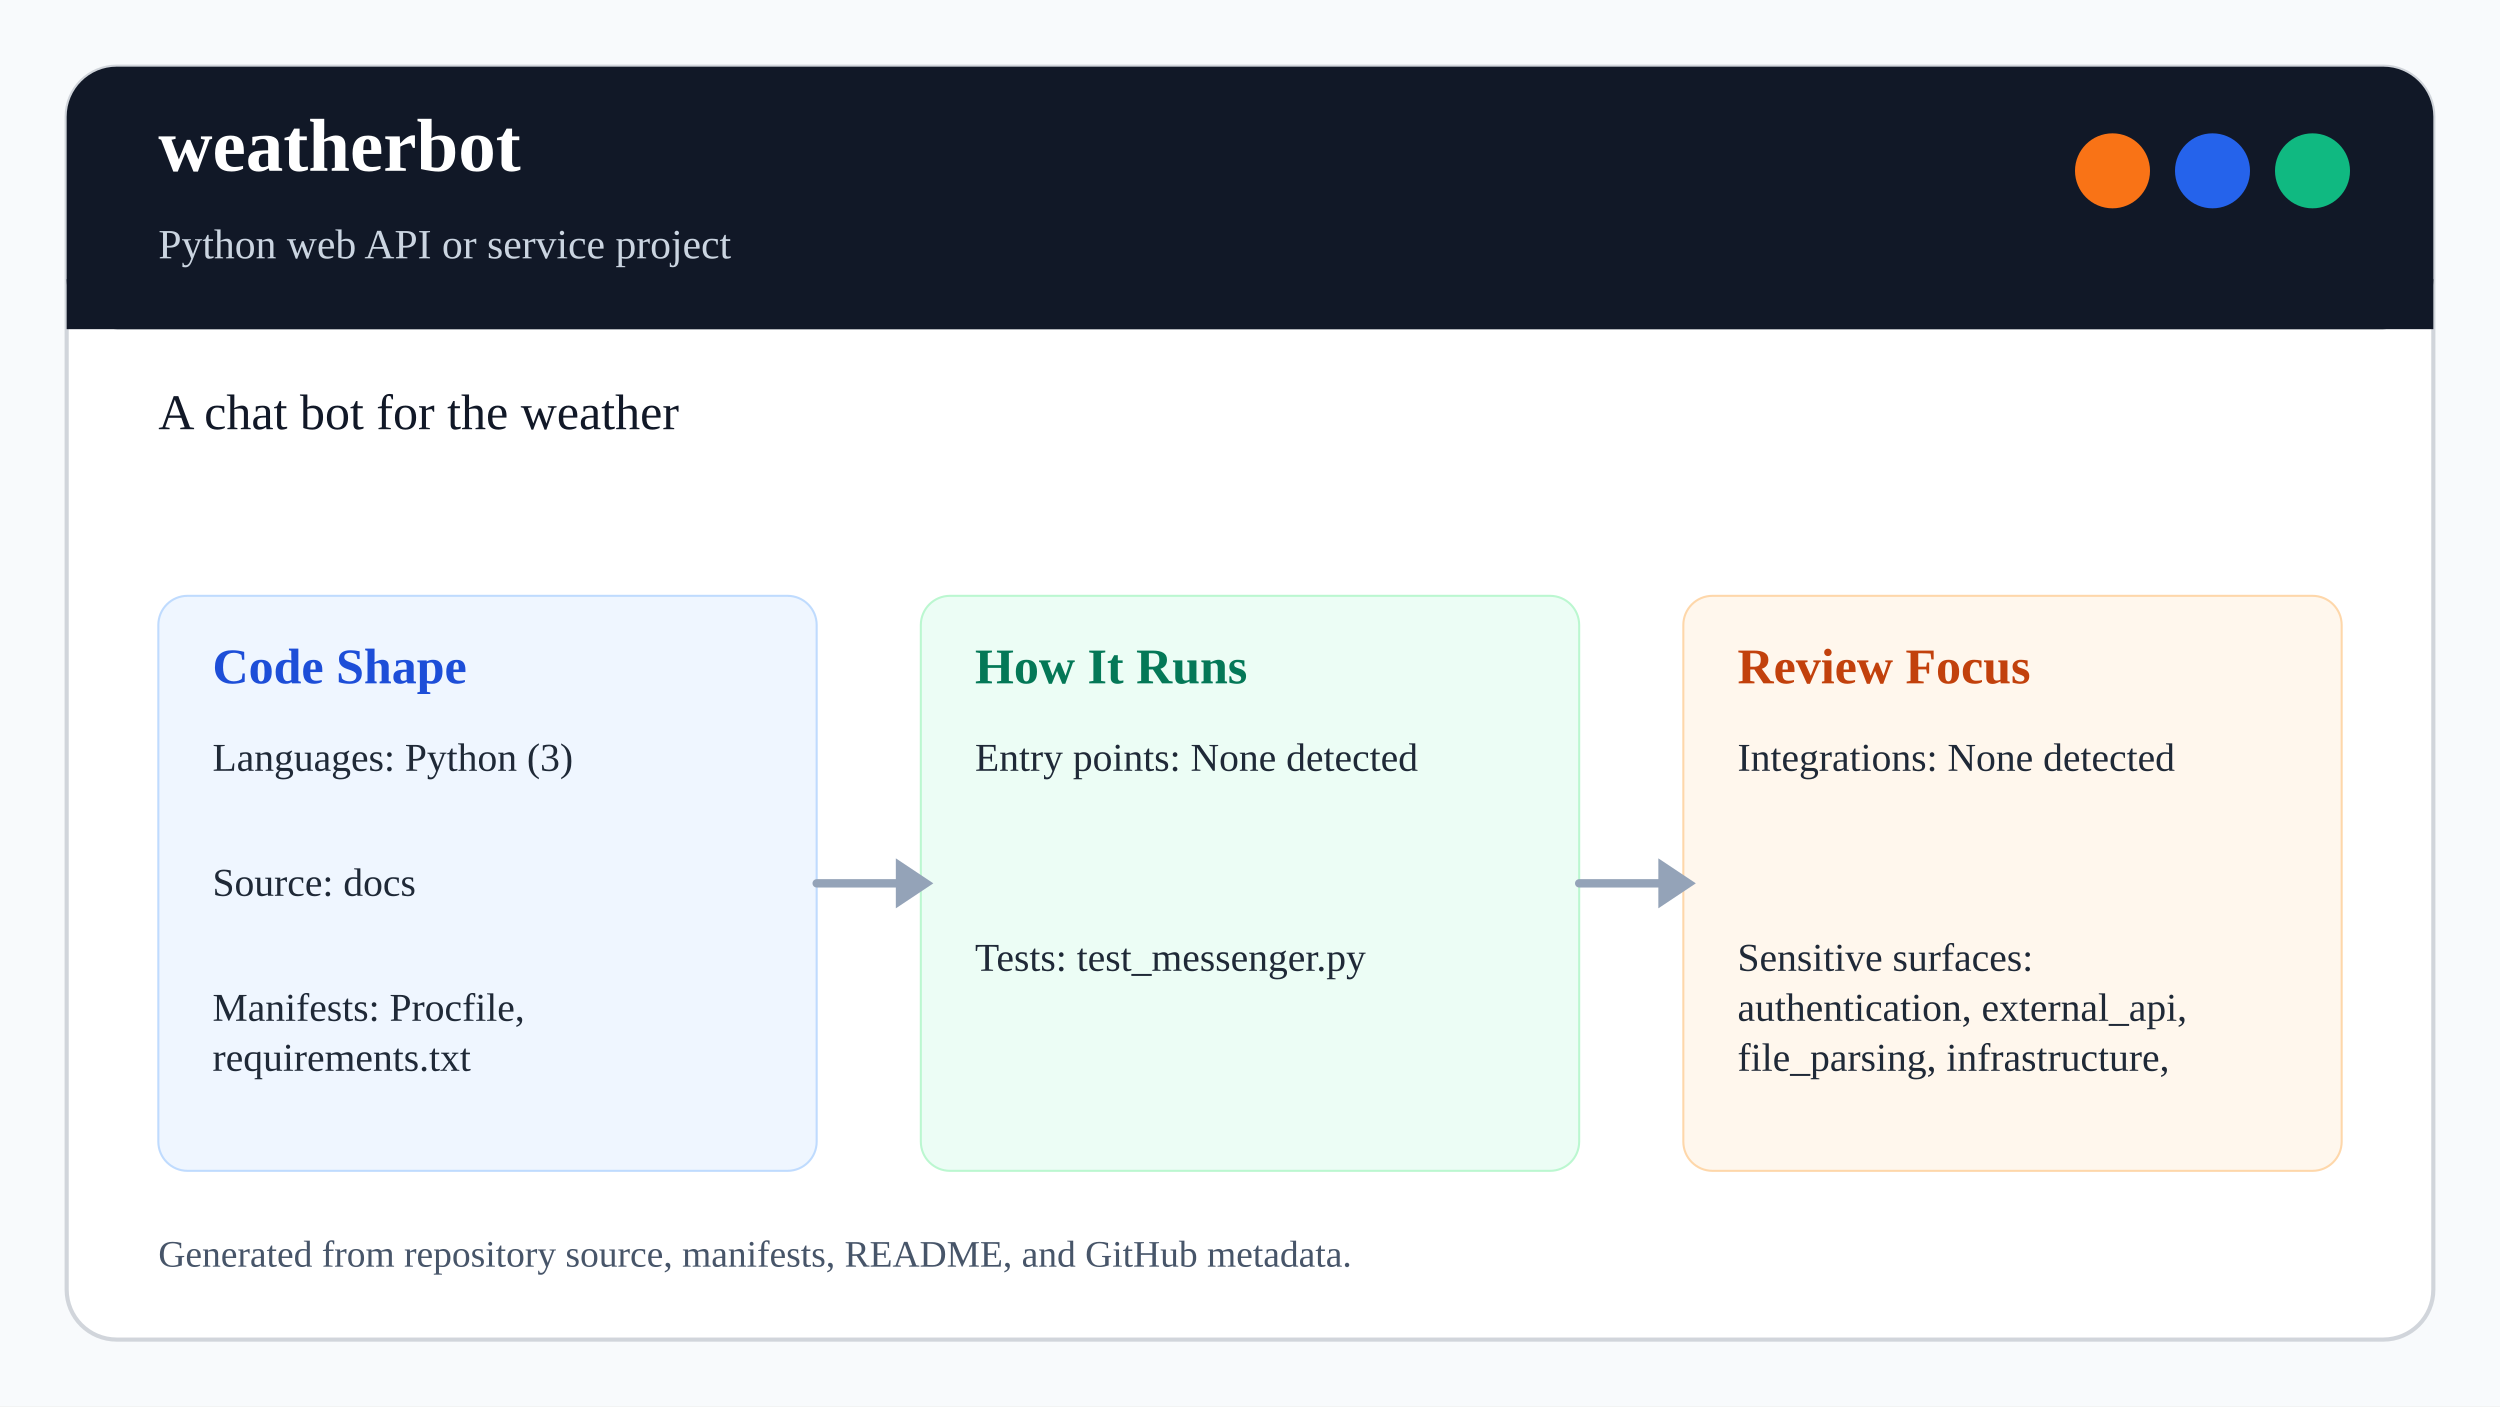
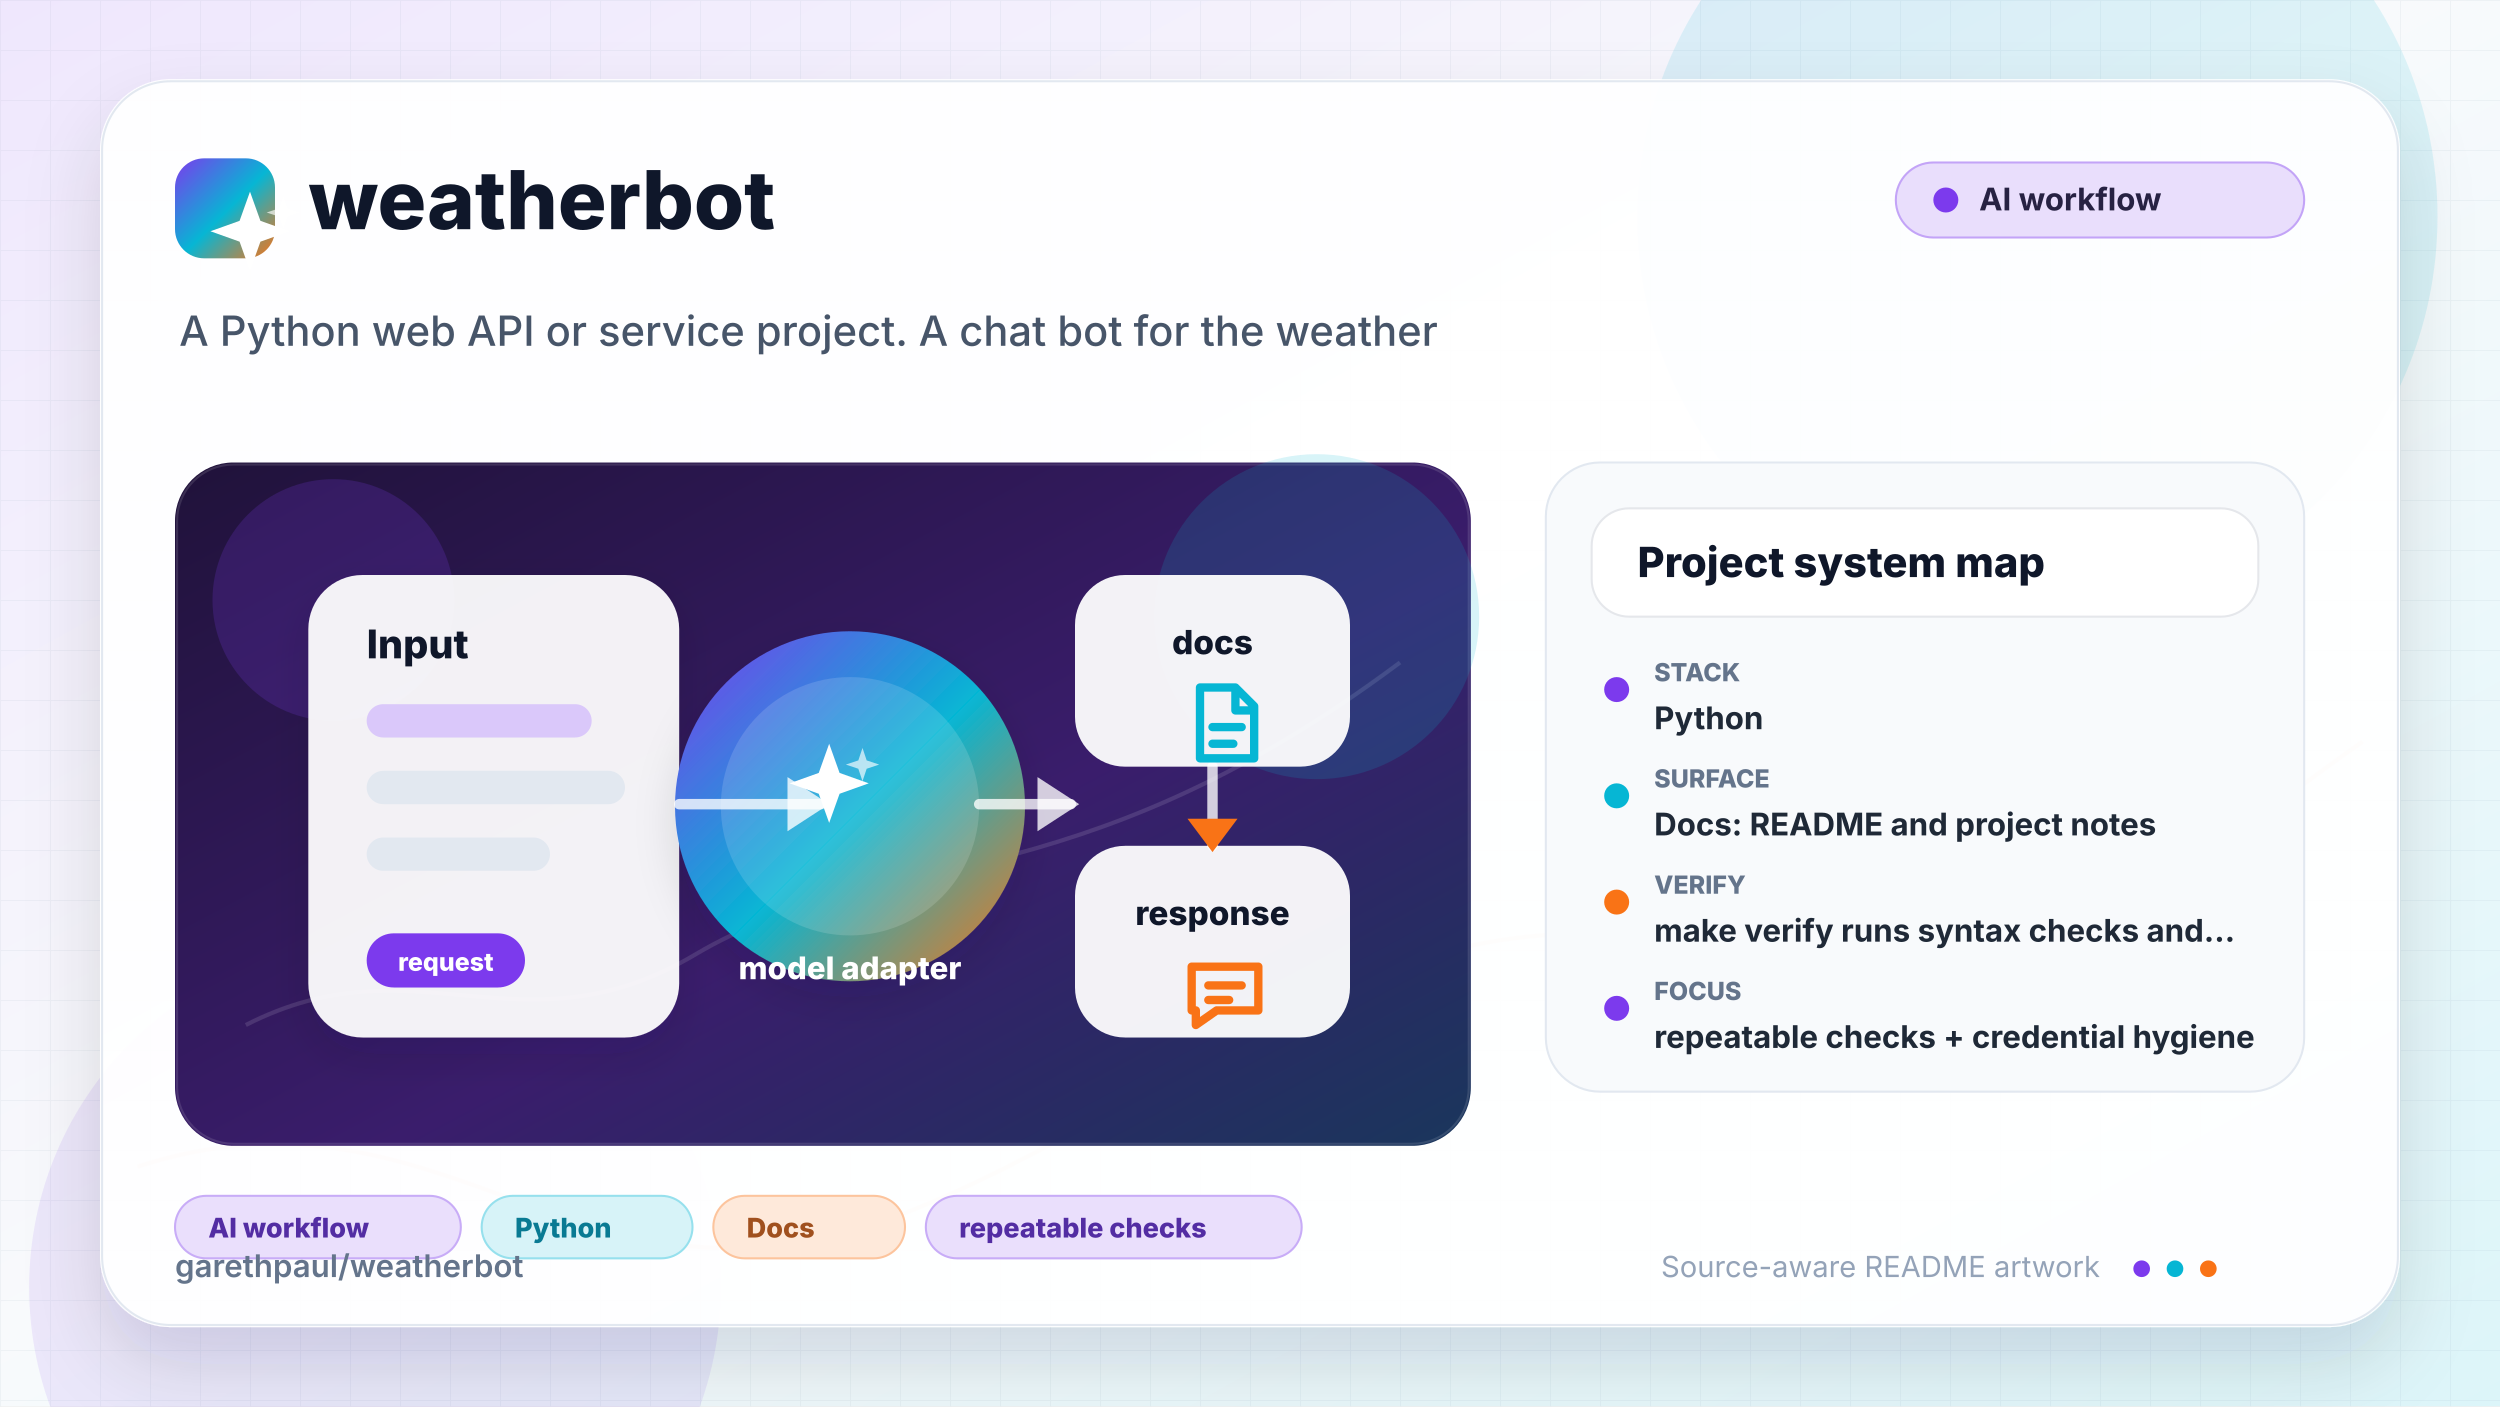
- <svg xmlns="http://www.w3.org/2000/svg" width="1200" height="675" viewBox="0 0 1200 675" role="img" aria-labelledby="title desc">
-   <rect width="1200" height="675" fill="#f8fafc" />
-   <rect x="32" y="32" width="1136" height="611" rx="24" fill="#ffffff" stroke="#d1d5db" stroke-width="2" />
-   <rect x="32" y="32" width="1136" height="126" rx="24" fill="#111827" />
-   <path d="M32 134h1136v24H32z" fill="#111827" />
-   <circle cx="1062" cy="82" r="18" fill="#2563eb" />
-   <circle cx="1110" cy="82" r="18" fill="#10b981" />
-   <circle cx="1014" cy="82" r="18" fill="#f97316" />
-   <text x="76" y="82" font-size="36" fill="#ffffff" font-weight="700">weatherbot</text>
-   <text x="76" y="124" font-size="20" fill="#cbd5e1">Python web API or service project</text>
-   <text x="76" y="206" font-size="24" fill="#111827">A chat bot for the weather</text>
-   <rect x="76" y="286" width="316" height="276" rx="14" fill="#eff6ff" stroke="#bfdbfe" />
-   <text x="102" y="328" font-size="24" font-weight="700" fill="#1d4ed8">Code Shape</text>
-   <text x="102" y="370" font-size="19" fill="#1f2937">Languages: Python (3)</text>
-   <text x="102" y="430" font-size="19" fill="#1f2937">Source: docs</text>
-   <text x="102" y="490" font-size="19" fill="#1f2937">Manifests: Procfile,</text>
-   <text x="102" y="514" font-size="19" fill="#1f2937">requirements.txt</text>
-   <rect x="442" y="286" width="316" height="276" rx="14" fill="#ecfdf5" stroke="#bbf7d0" />
-   <text x="468" y="328" font-size="24" font-weight="700" fill="#047857">How It Runs</text>
-   <text x="468" y="370" font-size="19" fill="#1f2937">Entry points: None detected</text>
-   <text x="468" y="466" font-size="19" fill="#1f2937">Tests: test_messenger.py</text>
-   <rect x="808" y="286" width="316" height="276" rx="14" fill="#fff7ed" stroke="#fed7aa" />
-   <text x="834" y="328" font-size="24" font-weight="700" fill="#c2410c">Review Focus</text>
-   <text x="834" y="370" font-size="19" fill="#1f2937">Integrations: None detected</text>
-   <text x="834" y="466" font-size="19" fill="#1f2937">Sensitive surfaces:</text>
-   <text x="834" y="490" font-size="19" fill="#1f2937">authentication, external_api,</text>
-   <text x="834" y="514" font-size="19" fill="#1f2937">file_parsing, infrastructure,</text>
-   <path d="M392 424h50" stroke="#94a3b8" stroke-width="4" stroke-linecap="round" />
-   <path d="M430 412l18 12-18 12z" fill="#94a3b8" />
-   <path d="M758 424h50" stroke="#94a3b8" stroke-width="4" stroke-linecap="round" />
-   <path d="M796 412l18 12-18 12z" fill="#94a3b8" />
-   <text x="76" y="608" font-size="18" fill="#475569">Generated from repository source, manifests, README, and GitHub metadata.</text>
+ <svg xmlns="http://www.w3.org/2000/svg" width="1200" height="675" viewBox="0 0 1200 675" role="img" aria-labelledby="p1xrw892-title p1xrw892-desc">
+   <defs>
+     <linearGradient id="p1xrw892-bg" x1="0" y1="0" x2="1" y2="1">
+       <stop offset="0%" stop-color="#efe7fd" />
+       <stop offset="48%" stop-color="#f8fafc" />
+       <stop offset="100%" stop-color="#dcf5f9" />
+     </linearGradient>
+     <linearGradient id="p1xrw892-stage" x1="0" y1="0" x2="1" y2="1">
+       <stop offset="0%" stop-color="#20123a" />
+       <stop offset="58%" stop-color="#3a1d6c" />
+       <stop offset="100%" stop-color="#1a365c" />
+     </linearGradient>
+     <linearGradient id="p1xrw892-accent" x1="0" y1="0" x2="1" y2="1">
+       <stop offset="0%" stop-color="#7c3aed" />
+       <stop offset="52%" stop-color="#06b6d4" />
+       <stop offset="100%" stop-color="#f97316" />
+     </linearGradient>
+     <linearGradient id="p1xrw892-soft" x1="0" y1="0" x2="1" y2="1">
+       <stop offset="0%" stop-color="#e0d0fb" />
+       <stop offset="100%" stop-color="#fee0cc" />
+     </linearGradient>
+     <filter id="p1xrw892-shadow" x="-20%" y="-20%" width="140%" height="150%">
+       <feDropShadow dx="0" dy="18" stdDeviation="18" flood-color="#0f172a" flood-opacity="0.14" />
+     </filter>
+     <filter id="p1xrw892-miniShadow" x="-20%" y="-20%" width="140%" height="150%">
+       <feDropShadow dx="0" dy="8" stdDeviation="10" flood-color="#0f172a" flood-opacity="0.12" />
+     </filter>
+     <pattern id="p1xrw892-grid" width="24" height="24" patternUnits="userSpaceOnUse">
+       <path d="M24 0H0v24" fill="none" stroke="#94a3b8" stroke-opacity="0.16" stroke-width="1" />
+     </pattern>
+     <style>
+       .label { font: 700 13px ui-sans-serif, system-ui, -apple-system, BlinkMacSystemFont, "Segoe UI", sans-serif; letter-spacing: 0; text-transform: uppercase; }
+       .body { font-family: ui-sans-serif, system-ui, -apple-system, BlinkMacSystemFont, "Segoe UI", sans-serif; letter-spacing: 0; }
+     </style>
+   </defs>
+   <rect width="1200" height="675" fill="url(#p1xrw892-bg)" />
+   <rect width="1200" height="675" fill="url(#p1xrw892-grid)" opacity="0.65" />
+   <circle cx="180" cy="618" r="166" fill="#7c3aed" opacity="0.10" />
+   <circle cx="978" cy="104" r="192" fill="#06b6d4" opacity="0.12" />
+   <path d="M66 560 C214 512 278 642 430 584 C576 528 676 408 838 462 C966 504 1034 426 1134 356" fill="none" stroke="#f97316" stroke-width="2" stroke-opacity="0.18" />
+   <rect x="48" y="38" width="1104" height="599" rx="34" fill="#ffffff" opacity="0.94" filter="url(#p1xrw892-shadow)" />
+   <rect x="49" y="39" width="1102" height="597" rx="33" fill="none" stroke="#e2e8f0" stroke-width="1" />
+   <g class="body">
+     <rect x="84" y="76" width="48" height="48" rx="14" fill="url(#p1xrw892-accent)" />
+     <path d="M22 2l5 14 14 5-14 5-5 14-5-14-14-5 14-5z" transform="translate(98 90)" fill="#ffffff" />
+     <path d="M38 4l2 6 6 2-6 2-2 6-2-6-6-2 6-2z" transform="translate(98 90)" fill="#ffffff" opacity="0.65" />
+     <text x="148" y="110" fill="#0f172a" font-size="39" font-weight="800">weatherbot</text>
+     <rect x="910" y="78" width="196" height="36" rx="18" fill="#e9defc" stroke="#c3a4f7" />
+     <circle cx="934" cy="96" r="6" fill="#7c3aed" />
+     <text x="950" y="101" fill="#272243" font-size="15" font-weight="700">AI workflow</text>
+     <text x="86" y="166" fill="#475569" font-size="20" font-weight="500">A Python web API or service project. A chat bot for the weather</text>
+   </g>
+   <g transform="translate(84 222)">
+     <rect x="0" y="0" width="622" height="328" rx="28" fill="url(#p1xrw892-stage)" />
+     <rect x="1" y="1" width="620" height="326" rx="27" fill="none" stroke="#ffffff" stroke-opacity="0.12" />
+     <path d="M34 270 C116 228 166 286 250 236 C338 184 430 214 588 96" fill="none" stroke="#ffffff" stroke-opacity="0.12" stroke-width="2" />
+     <circle cx="76" cy="66" r="58" fill="#7c3aed" opacity="0.20" />
+     <circle cx="548" cy="74" r="78" fill="#06b6d4" opacity="0.16" />
+     <g class="body">
+       <rect x="64" y="54" width="178" height="222" rx="26" fill="#ffffff" opacity="0.94" filter="url(#p1xrw892-miniShadow)" />
+       <text x="92" y="94" fill="#0f172a" font-size="19" font-weight="800">Input</text>
+       <rect x="92" y="116" width="108" height="16" rx="8" fill="#dac8fa" />
+       <rect x="92" y="148" width="124" height="16" rx="8" fill="#e2e8f0" />
+       <rect x="92" y="180" width="88" height="16" rx="8" fill="#e2e8f0" />
+       <rect x="92" y="226" width="76" height="26" rx="13" fill="#7c3aed" />
+       <text x="130" y="244" fill="#ffffff" font-size="12" font-weight="800" text-anchor="middle">request</text>
+       <circle cx="324" cy="165" r="84" fill="url(#p1xrw892-accent)" filter="url(#p1xrw892-miniShadow)" />
+       <circle cx="324" cy="165" r="62" fill="#ffffff" opacity="0.14" />
+       <path d="M22 2l5 14 14 5-14 5-5 14-5-14-14-5 14-5z" transform="translate(292 133)" fill="#ffffff" />
+       <path d="M38 4l2 6 6 2-6 2-2 6-2-6-6-2 6-2z" transform="translate(292 133)" fill="#ffffff" opacity="0.65" />
+       <text x="324" y="248" fill="#ffffff" font-size="15" font-weight="800" text-anchor="middle">model adapter</text>
+       <rect x="432" y="54" width="132" height="92" rx="24" fill="#ffffff" opacity="0.94" />
+       <rect x="432" y="184" width="132" height="92" rx="24" fill="#ffffff" opacity="0.94" />
+       <text x="498" y="92" fill="#0f172a" font-size="16" font-weight="800" text-anchor="middle">docs</text>
+       <text x="498" y="222" fill="#0f172a" font-size="16" font-weight="800" text-anchor="middle">response</text>
+       <path d="M242 164h68 M386 164h44 M498 146v38" stroke="#ffffff" stroke-width="5" stroke-linecap="round" opacity="0.78" />
+       <path d="M294 151l20 13-20 13 M414 151l20 13-20 13" fill="#ffffff" opacity="0.78" />
+       <path d="M486 171l12 16 12-16" fill="#f97316" />
+       <path d="M10 4h17l9 9v25H10z M27 4v11h9 M16 23h14 M16 31h10" transform="translate(482 104)" stroke="#06b6d4" stroke-width="4" stroke-linecap="round" stroke-linejoin="round" fill="none" />
+       <path d="M6 10h32v21H18L8 38v-7H6z" transform="translate(482 232)" stroke="#f97316" stroke-width="4" stroke-linecap="round" stroke-linejoin="round" fill="none" />
+       <path d="M14 19h16 M14 26h10" transform="translate(482 232)" stroke="#f97316" stroke-width="4" stroke-linecap="round" stroke-linejoin="round" fill="none" />
+     </g>
+   </g>
+   <g class="body" transform="translate(742 222)">
+     <rect x="0" y="0" width="364" height="302" rx="26" fill="#f8fafc" stroke="#e2e8f0" />
+     <rect x="22" y="22" width="320" height="52" rx="18" fill="#ffffff" stroke="#e5e7eb" />
+     <text x="44" y="55" fill="#0f172a" font-size="20" font-weight="800">Project system map</text>
+     <g transform="translate(24 94)">
+       <circle cx="10" cy="15" r="6" fill="#7c3aed" />
+       <text x="28" y="11" fill="#64748b" font-size="12" font-weight="800">STACK</text>
+       <text x="28" y="34" fill="#1f2937" font-size="15" font-weight="650">Python</text>
+     </g>
+     <g transform="translate(24 145)">
+       <circle cx="10" cy="15" r="6" fill="#06b6d4" />
+       <text x="28" y="11" fill="#64748b" font-size="12" font-weight="800">SURFACE</text>
+       <text x="28" y="34" fill="#1f2937" font-size="15" font-weight="650">Docs: README and project notes</text>
+     </g>
+     <g transform="translate(24 196)">
+       <circle cx="10" cy="15" r="6" fill="#f97316" />
+       <text x="28" y="11" fill="#64748b" font-size="12" font-weight="800">VERIFY</text>
+       <text x="28" y="34" fill="#1f2937" font-size="15" font-weight="650">make verify runs syntax checks and...</text>
+     </g>
+     <g transform="translate(24 247)">
+       <circle cx="10" cy="15" r="6" fill="#7c3aed" />
+       <text x="28" y="11" fill="#64748b" font-size="12" font-weight="800">FOCUS</text>
+       <text x="28" y="34" fill="#1f2937" font-size="15" font-weight="650">repeatable checks + credential hygiene</text>
+     </g>
+   </g>
+   <g class="body">
+     <rect x="84" y="574" width="137.2" height="30" rx="15" fill="#eadffc" stroke="#c8acf7" />
+     <text x="100" y="594" fill="#532da3" font-size="13" font-weight="800">AI workflow</text>
+     <rect x="231.2" y="574" width="101.2" height="30" rx="15" fill="#d7f3f8" stroke="#96e0ed" />
+     <text x="247.2" y="594" fill="#097a93" font-size="13" font-weight="800">Python</text>
+     <rect x="342.4" y="574" width="92" height="30" rx="15" fill="#fee9da" stroke="#fcc49d" />
+     <text x="358.4" y="594" fill="#a0501e" font-size="13" font-weight="800">Docs</text>
+     <rect x="444.4" y="574" width="180.4" height="30" rx="15" fill="#eadffc" stroke="#c8acf7" />
+     <text x="460.4" y="594" fill="#532da3" font-size="13" font-weight="800">repeatable checks</text>
+   </g>
+   <g class="body">
+     <text x="84" y="613" fill="#64748b" font-size="15" font-weight="600">garethpaul/weatherbot</text>
+     <text x="1008" y="613" fill="#94a3b8" font-size="14" text-anchor="end">Source-aware README artwork</text>
+     <circle cx="1028" cy="609" r="4" fill="#7c3aed" />
+     <circle cx="1044" cy="609" r="4" fill="#06b6d4" />
+     <circle cx="1060" cy="609" r="4" fill="#f97316" />
+   </g>
</svg>
